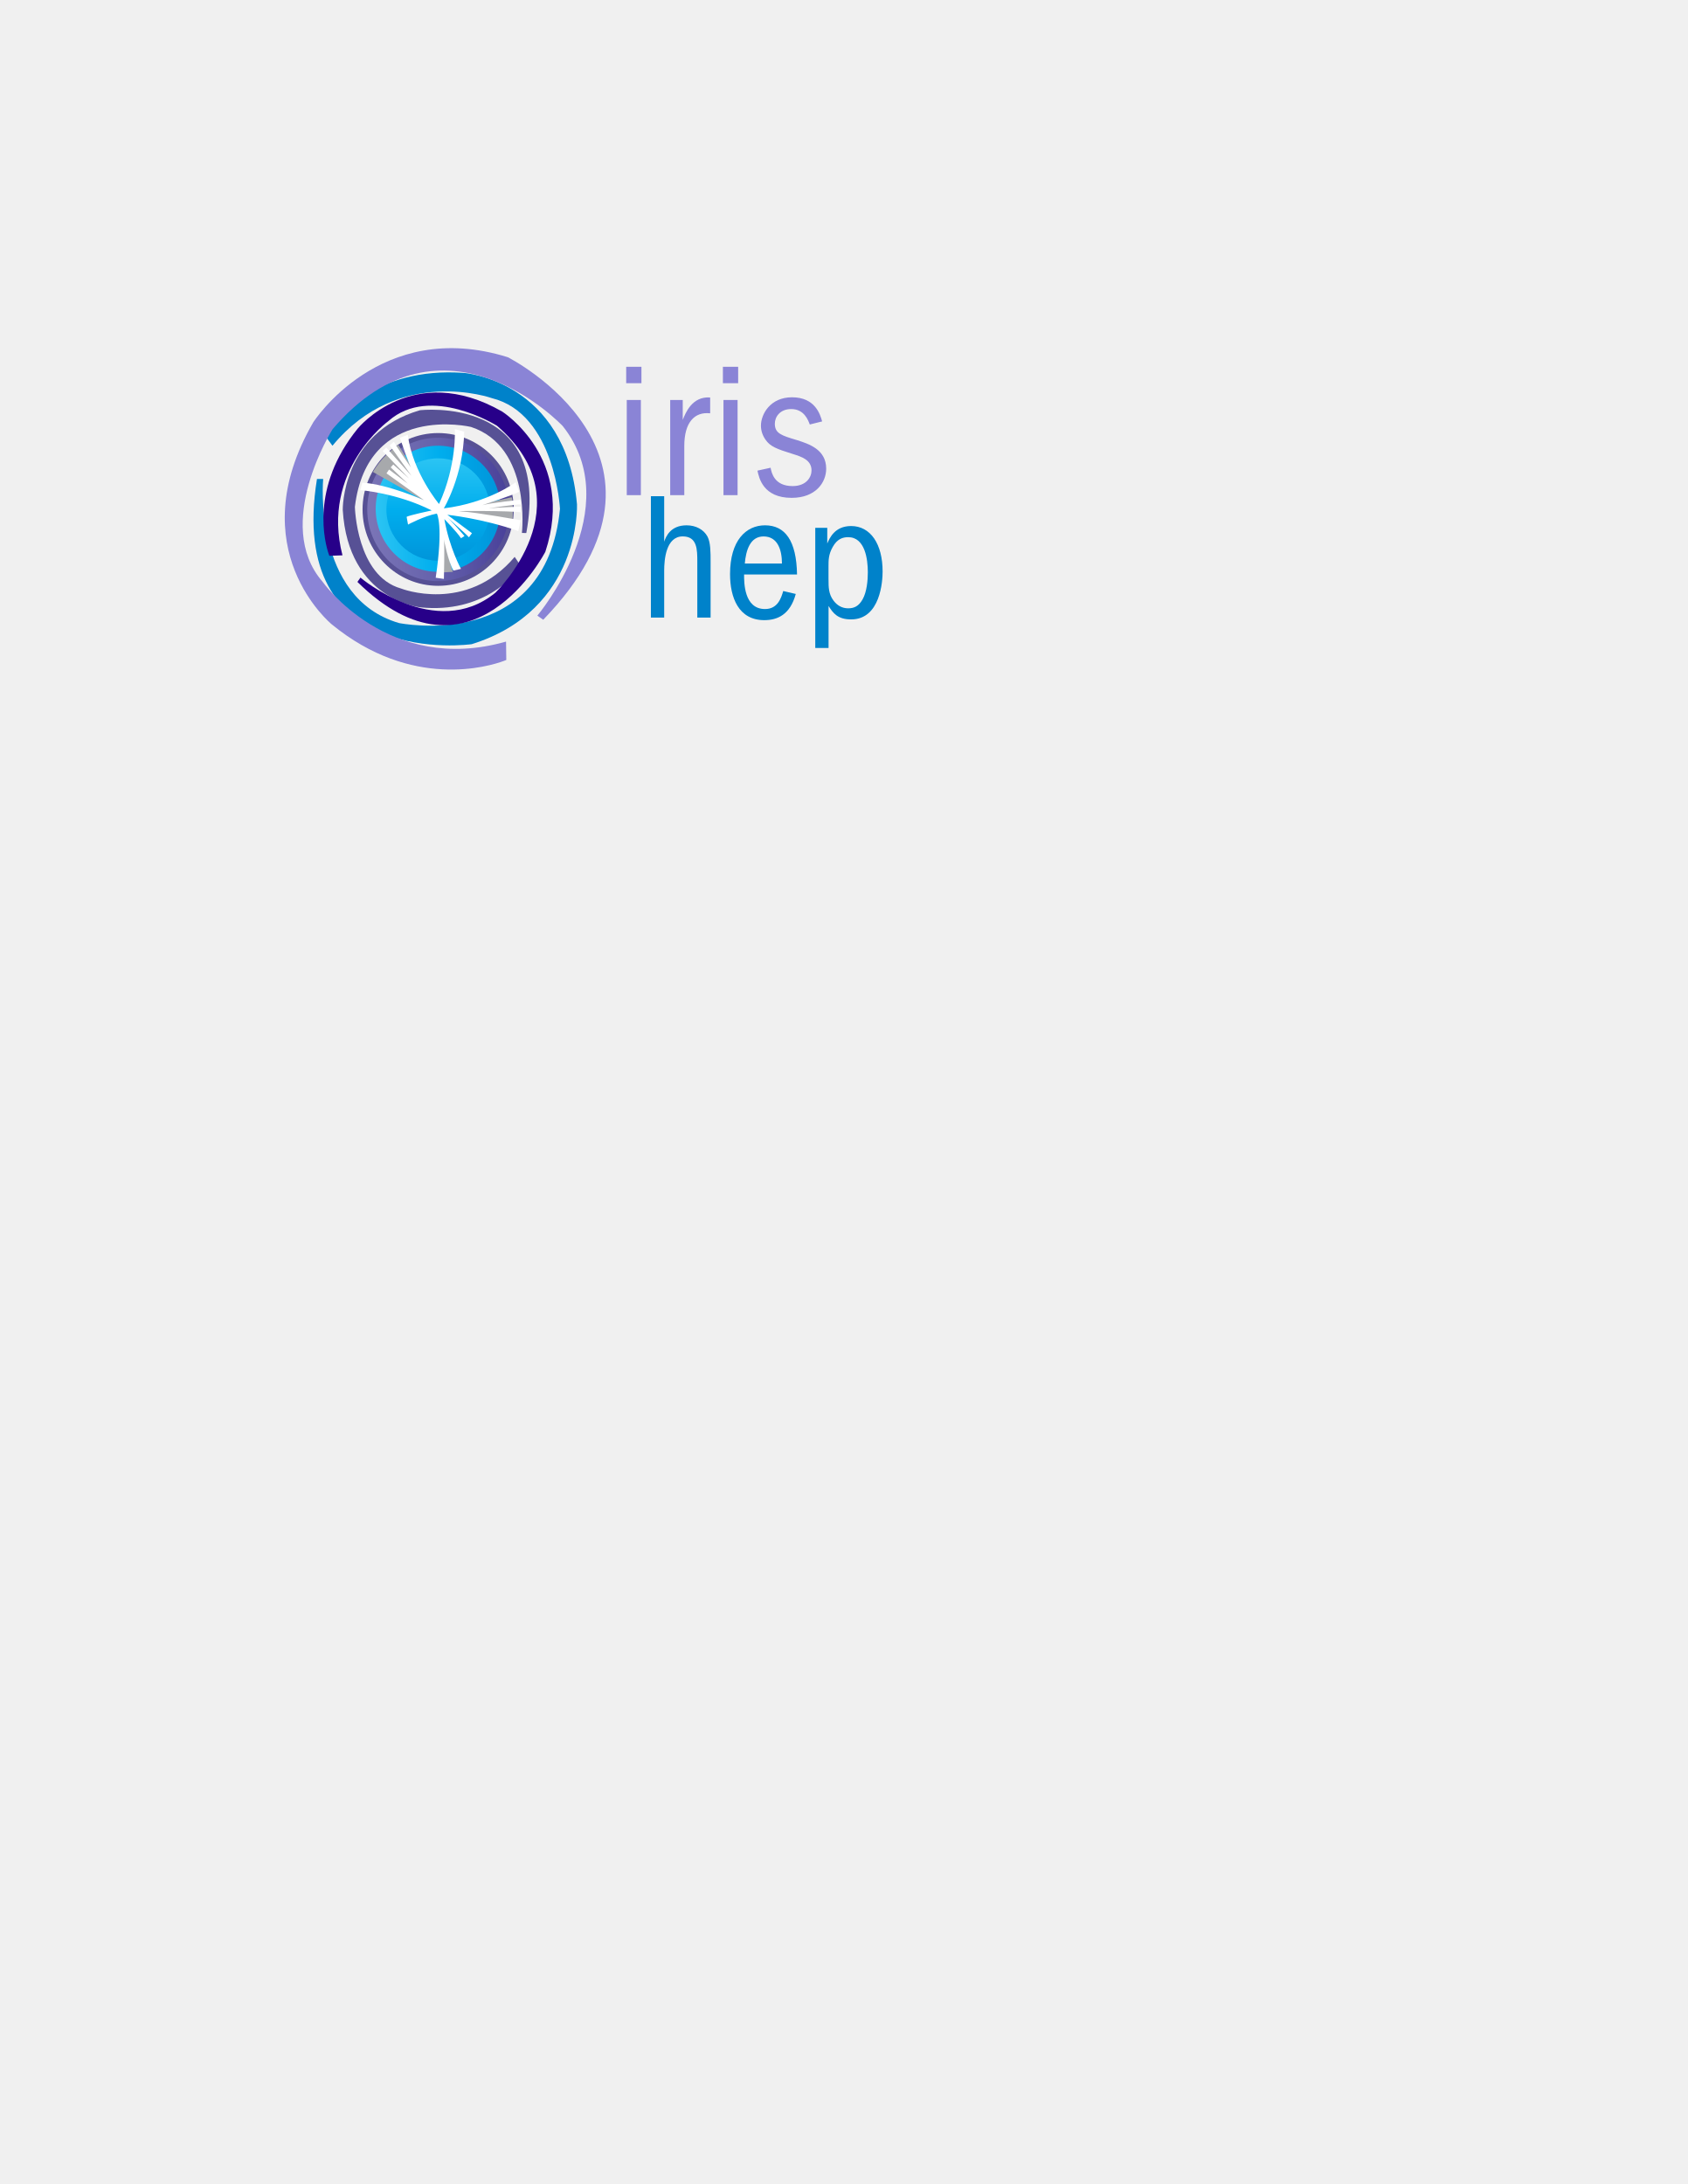
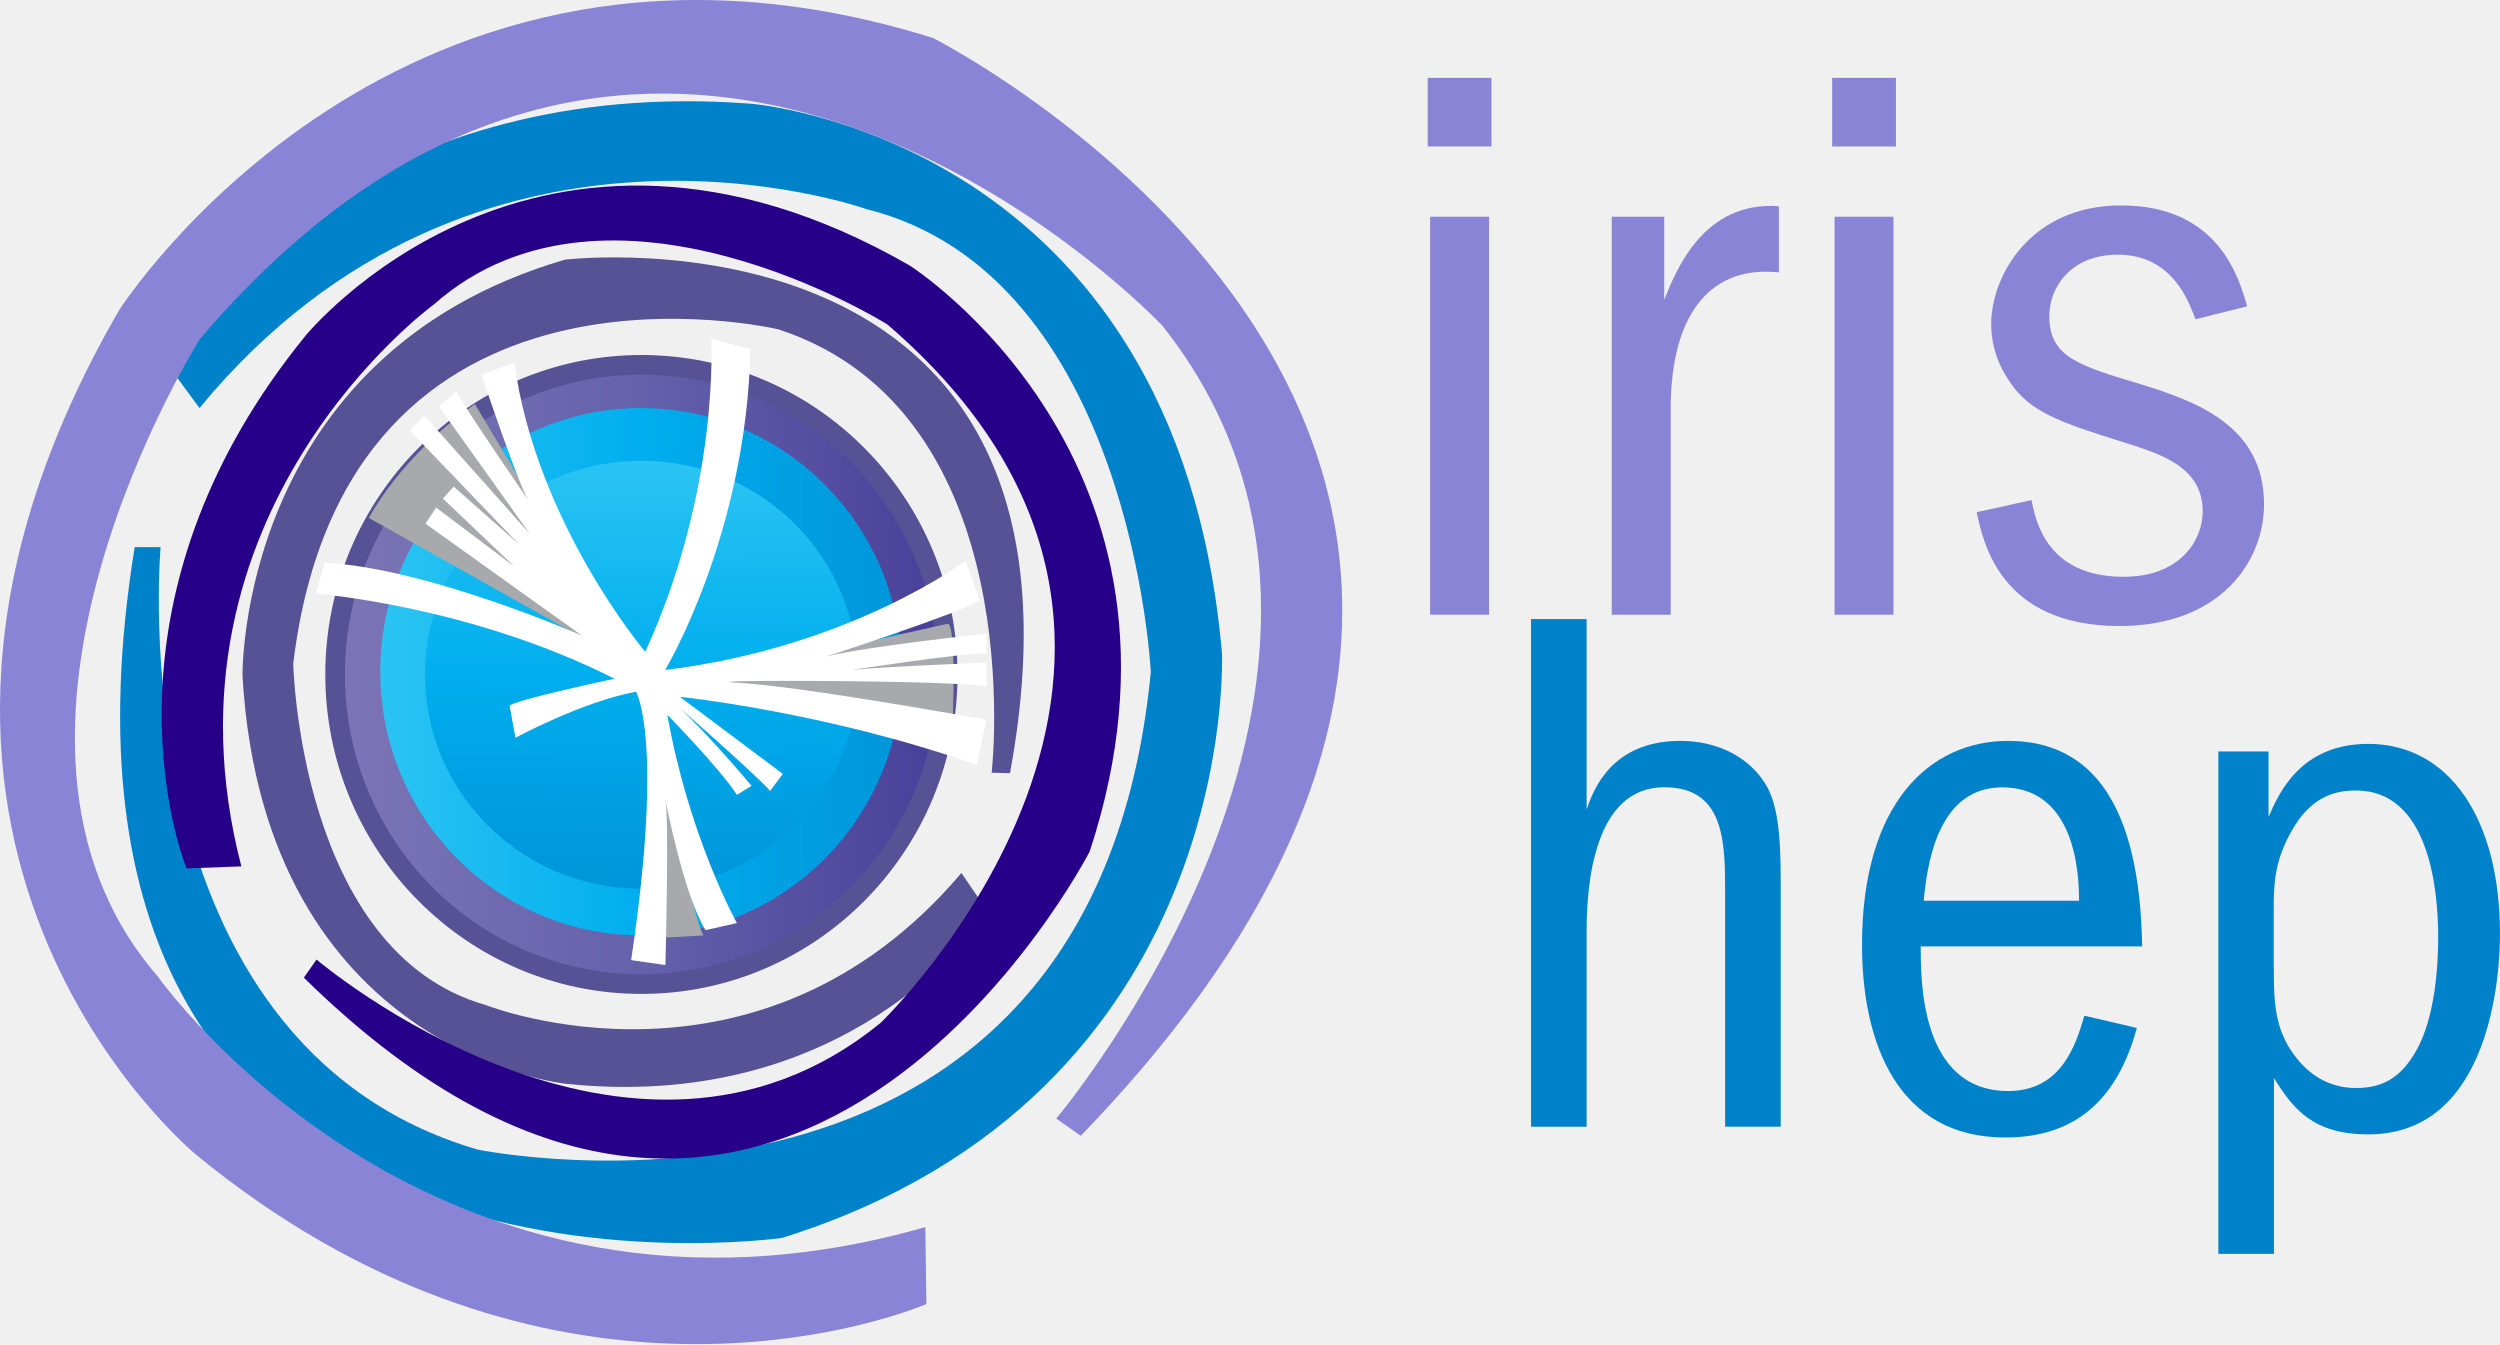
- <svg xmlns="http://www.w3.org/2000/svg" xmlns:xlink="http://www.w3.org/1999/xlink" version="1.1" id="Layer_1" x="0px" y="0px" viewBox="0 0 612 792" style="enable-background:new 0 0 612 792;" xml:space="preserve">
-   <style type="text/css">
+ <svg xmlns="http://www.w3.org/2000/svg" xmlns:xlink="http://www.w3.org/1999/xlink" version="1.1" id="Layer_1" x="0px" y="0px" viewBox="0 0 216.777 116.55" xml:space="preserve" width="216.777" height="116.55">
+   <defs id="defs26" />
+   <style type="text/css" id="style1">
	.st0{fill:url(#SVGID_1_);stroke:#575195;stroke-width:1.7;stroke-miterlimit:10;}
	.st1{fill:#0082CA;}
	.st2{fill:#575195;}
	.st3{fill:#270089;}
	.st4{fill:#8A84D6;}
	.st5{fill:url(#SVGID_4_);}
	.st6{fill:url(#SVGID_5_);}
	.st7{clip-path:url(#SVGID_7_);}
	.st8{clip-path:url(#SVGID_9_);fill:#A7A9AC;}
	.st9{clip-path:url(#SVGID_11_);}
	.st10{clip-path:url(#SVGID_13_);fill:#FFFFFF;}
</style>
-   <linearGradient id="SVGID_1_" gradientUnits="userSpaceOnUse" x1="132.305" y1="184.737" x2="185.435" y2="184.737">
-     <stop offset="0" style="stop-color:#7C76B7" />
-     <stop offset="0.5" style="stop-color:#6561AB" />
-     <stop offset="1" style="stop-color:#483F99" />
+   <linearGradient id="SVGID_1_" gradientUnits="userSpaceOnUse" x1="132.305" y1="184.737" x2="185.435" y2="184.737" gradientTransform="translate(-103.2526,-126.2575)">
+     <stop offset="0" style="stop-color:#7C76B7" id="stop1" />
+     <stop offset="0.5" style="stop-color:#6561AB" id="stop2" />
+     <stop offset="1" style="stop-color:#483F99" id="stop3" />
  </linearGradient>
-   <ellipse class="st0" cx="158.87" cy="184.74" rx="26.56" ry="26.85" />
-   <g>
-     <defs>
+   <ellipse class="st0" cx="55.617" cy="58.483" rx="26.56" ry="26.85" id="ellipse3" style="fill:url(#SVGID_1_)" />
+   <g id="g3" transform="translate(-103.2526,-126.2575)">
+     <defs id="defs3">
      <rect id="SVGID_2_" x="122.68" y="151.11" width="74.34" height="64.96" />
    </defs>
    <clipPath id="SVGID_3_">
-       <use xlink:href="#SVGID_2_" style="overflow:visible;" />
+       <use xlink:href="#SVGID_2_" style="overflow:visible" id="use3" />
    </clipPath>
  </g>
-   <path class="st1" d="M117.18,157.05c0,0,0.15-0.24,0.46-0.68c2.78-3.94,18.28-23.54,50.6-21.13c0,0,37.04,2.68,40.97,47.65  c0,0,1.68,38.27-38.16,50.71c0,0-67.34,9.57-56.12-59.9h2.25c0,0-3.93,43.06,27.5,52.24c0,0,53.31,10.96,58.36-41.41  c0,0-1.68-34.44-24.69-40.15c0,0-33.67-12.02-57.8,17.26" />
-   <path class="st2" d="M188.92,205.34c0,0-0.11,0.18-0.34,0.49c-2.04,2.81-13.38,16.76-36.21,14.41c0,0-26.16-2.63-28.09-35.36  c0,0-0.46-27.82,27.97-36.11c0,0,47.84-5.7,38.58,44.53l-1.59-0.04c0,0,3.6-31.19-18.47-38.44c0,0-37.52-8.95-42.09,28.98  c0,0,0.54,25.04,16.71,29.61c0,0,23.6,9.35,41.23-11.46" />
-   <path class="st3" d="M119.43,201.56c0,0-0.09-0.22-0.24-0.65c-1.31-3.82-6.98-23.99,10.53-45.51c0,0,20.01-24.71,52.4-6.13  c0,0,26.76,16.98,15.62,50.82c0,0-26.59,51.77-68.14,10.94l1.1-1.57c0,0,27.24,23.18,48.9,5.5c0,0,33.6-32.19,0.6-60.57  c0,0-24.16-15.16-39.33-1.73c0,0-24.68,17.91-16.69,48.72" />
-   <path class="st4" d="M183.58,239.33c0,0-0.31,0.14-0.9,0.35c-5.3,1.96-33.29,10.58-62.38-13.26c0,0-33.39-27.23-6.71-73.28  c0,0,24.28-38.09,70.56-23.59c0,0,70.46,35.57,12.82,95.19l-2.13-1.49c0,0,32.85-38.97,9.2-68.75c0,0-43.25-46.05-83.46,1.16  c0,0-21.69,34.39-3.69,55.21c0,0,23.87,34.01,66.6,21.79" />
-   <g>
-     <path class="st4" d="M227.05,138.96v-5.95h5.53v5.95H227.05z M232.37,145.05v34.51h-5.11v-34.51H232.37z" />
-     <path class="st4" d="M247.56,145.05v7.21c0.98-2.45,3.36-8.61,9.94-8.12v5.74c-5.67-0.63-9.38,3.29-9.38,11.83v17.85h-5.11v-34.51   H247.56z" />
-     <path class="st4" d="M262.12,138.96v-5.95h5.53v5.95H262.12z M267.44,145.05v34.51h-5.11v-34.51H267.44z" />
-     <path class="st4" d="M293.62,153.94c-0.56-1.47-1.96-5.6-6.72-5.6c-4.06,0-5.95,2.8-5.95,5.32c0,3.5,2.38,4.27,8.05,5.95   c4.41,1.4,10.57,3.43,10.57,10.36c0,4.97-3.78,10.57-12.53,10.57c-10.36,0-11.83-7.28-12.39-9.87l4.76-1.05   c0.35,1.82,1.33,6.65,7.98,6.65c4.97,0,6.86-3.22,6.86-5.67c0-3.85-3.64-4.97-6.72-5.95c-5.88-1.82-8.26-2.73-9.94-5.18   c-1.05-1.47-1.68-3.22-1.68-5.11c0-4.13,3.36-10.29,11.27-10.29c8.4,0,10.22,6.23,10.92,8.75L293.62,153.94z" />
+   <path class="st1" d="m 13.927,30.793 c 0,0 0.15,-0.24 0.46,-0.68 2.78,-3.94 18.28,-23.54 50.6,-21.13 0,0 37.04,2.68 40.97,47.65 0,0 1.68,38.27 -38.16,50.71 0,0 -67.34,9.57 -56.12,-59.9 h 2.25 c 0,0 -3.93,43.06 27.5,52.24 0,0 53.31,10.96 58.36,-41.41 0,0 -1.68,-34.44 -24.69,-40.15 0,0 -33.67,-12.02 -57.8,17.26" id="path3" />
+   <path class="st2" d="m 85.667,79.083 c 0,0 -0.11,0.18 -0.34,0.49 -2.04,2.81 -13.38,16.76 -36.21,14.41 0,0 -26.16,-2.63 -28.09,-35.36 0,0 -0.46,-27.82 27.97,-36.11 0,0 47.84,-5.7 38.58,44.53 l -1.59,-0.04 c 0,0 3.6,-31.19 -18.47,-38.44 0,0 -37.52,-8.95 -42.09,28.98 0,0 0.54,25.04 16.71,29.61 0,0 23.6,9.35 41.23,-11.46" id="path4" />
+   <path class="st3" d="m 16.177,75.303 c 0,0 -0.09,-0.22 -0.24,-0.65 -1.31,-3.82 -6.98,-23.99 10.53,-45.51 0,0 20.01,-24.71 52.4,-6.13 0,0 26.76,16.98 15.62,50.82 0,0 -26.59,51.77 -68.14,10.94 l 1.1,-1.57 c 0,0 27.24,23.18 48.9,5.5 0,0 33.6,-32.19 0.6,-60.57 0,0 -24.16,-15.16 -39.33,-1.73 0,0 -24.68,17.91 -16.69,48.72" id="path5" />
+   <path class="st4" d="m 80.327,113.073 c 0,0 -0.31,0.14 -0.9,0.35 -5.3,1.96 -33.29,10.58 -62.38,-13.26 0,0 -33.39,-27.23 -6.71,-73.28 0,0 24.28,-38.09 70.56,-23.59 0,0 70.46,35.57 12.82,95.19 l -2.13,-1.49 c 0,0 32.85,-38.97 9.2,-68.75 0,0 -43.25,-46.05 -83.46,1.16 0,0 -21.69,34.39 -3.69,55.21 0,0 23.87,34.01 66.6,21.79" id="path6" />
+   <g id="g10" transform="translate(-103.2526,-126.2575)">
+     <path class="st4" d="m 227.05,138.96 v -5.95 h 5.53 v 5.95 z m 5.32,6.09 v 34.51 h -5.11 v -34.51 z" id="path7" />
+     <path class="st4" d="m 247.56,145.05 v 7.21 c 0.98,-2.45 3.36,-8.61 9.94,-8.12 v 5.74 c -5.67,-0.63 -9.38,3.29 -9.38,11.83 v 17.85 h -5.11 v -34.51 z" id="path8" />
+     <path class="st4" d="m 262.12,138.96 v -5.95 h 5.53 v 5.95 z m 5.32,6.09 v 34.51 h -5.11 v -34.51 z" id="path9" />
+     <path class="st4" d="m 293.62,153.94 c -0.56,-1.47 -1.96,-5.6 -6.72,-5.6 -4.06,0 -5.95,2.8 -5.95,5.32 0,3.5 2.38,4.27 8.05,5.95 4.41,1.4 10.57,3.43 10.57,10.36 0,4.97 -3.78,10.57 -12.53,10.57 -10.36,0 -11.83,-7.28 -12.39,-9.87 l 4.76,-1.05 c 0.35,1.82 1.33,6.65 7.98,6.65 4.97,0 6.86,-3.22 6.86,-5.67 0,-3.85 -3.64,-4.97 -6.72,-5.95 -5.88,-1.82 -8.26,-2.73 -9.94,-5.18 -1.05,-1.47 -1.68,-3.22 -1.68,-5.11 0,-4.13 3.36,-10.29 11.27,-10.29 8.4,0 10.22,6.23 10.92,8.75 z" id="path10" />
  </g>
-   <g>
-     <path class="st1" d="M240.83,179.94v16.5c0.59-1.72,2.18-5.94,8.12-5.94c3.37,0,6.2,1.52,7.59,4.09c1.12,2.18,1.12,5.61,1.12,9.17   v20.19h-4.82v-20.19c0-4.42,0-9.24-5.28-9.24c-6.07,0-6.73,8.38-6.73,12.41v17.03h-4.82v-44.02H240.83z" />
-     <path class="st1" d="M269.8,208.32c0,2.84-0.07,12.54,7.59,12.54c4.62,0,5.87-4.03,6.6-6.53l4.55,1.06   c-2.05,7.59-6.73,9.5-11.42,9.5c-9.31,0-12.41-8.18-12.41-16.7c0-12.21,5.81-17.69,12.67-17.69c7.33,0,11.42,5.61,11.62,17.82   H269.8z M283.53,204.36c0-4.88-1.52-9.83-6.67-9.83c-4.95,0-6.4,5.21-6.8,9.83H283.53z" />
-     <path class="st1" d="M299.96,191.42v5.68c0.86-1.98,2.71-6.34,8.65-6.34c7,0,11.42,6.47,11.42,16.5c0,3.3-0.73,17.36-11.42,17.36   c-4.82,0-6.53-2.24-8.18-4.88v15.24h-4.82v-43.56H299.96z M300.42,210.17c0,2.71,0,5.21,1.78,7.59c1.32,1.78,3.1,2.84,5.35,2.84   c2.18,0,3.83-0.79,5.21-3.23c1.58-2.77,1.91-7.06,1.91-9.83c0-4.69-0.99-12.74-7.13-12.74c-1.91,0-3.96,0.59-5.61,3.56   c-1.52,2.71-1.52,4.75-1.52,6.93V210.17z" />
+   <g id="g13" transform="translate(-103.2526,-126.2575)">
+     <path class="st1" d="m 240.83,179.94 v 16.5 c 0.59,-1.72 2.18,-5.94 8.12,-5.94 3.37,0 6.2,1.52 7.59,4.09 1.12,2.18 1.12,5.61 1.12,9.17 v 20.19 h -4.82 v -20.19 c 0,-4.42 0,-9.24 -5.28,-9.24 -6.07,0 -6.73,8.38 -6.73,12.41 v 17.03 h -4.82 v -44.02 z" id="path11" />
+     <path class="st1" d="m 269.8,208.32 c 0,2.84 -0.07,12.54 7.59,12.54 4.62,0 5.87,-4.03 6.6,-6.53 l 4.55,1.06 c -2.05,7.59 -6.73,9.5 -11.42,9.5 -9.31,0 -12.41,-8.18 -12.41,-16.7 0,-12.21 5.81,-17.69 12.67,-17.69 7.33,0 11.42,5.61 11.62,17.82 z m 13.73,-3.96 c 0,-4.88 -1.52,-9.83 -6.67,-9.83 -4.95,0 -6.4,5.21 -6.8,9.83 z" id="path12" />
+     <path class="st1" d="m 299.96,191.42 v 5.68 c 0.86,-1.98 2.71,-6.34 8.65,-6.34 7,0 11.42,6.47 11.42,16.5 0,3.3 -0.73,17.36 -11.42,17.36 -4.82,0 -6.53,-2.24 -8.18,-4.88 v 15.24 h -4.82 v -43.56 z m 0.46,18.75 c 0,2.71 0,5.21 1.78,7.59 1.32,1.78 3.1,2.84 5.35,2.84 2.18,0 3.83,-0.79 5.21,-3.23 1.58,-2.77 1.91,-7.06 1.91,-9.83 0,-4.69 -0.99,-12.74 -7.13,-12.74 -1.91,0 -3.96,0.59 -5.61,3.56 -1.52,2.71 -1.52,4.75 -1.52,6.93 v 4.88 z" id="path13" />
  </g>
-   <linearGradient id="SVGID_4_" gradientUnits="userSpaceOnUse" x1="136.231" y1="184.499" x2="181.458" y2="184.499">
-     <stop offset="0" style="stop-color:#2BC4F3" />
-     <stop offset="0.5" style="stop-color:#00AEEE" />
-     <stop offset="1" style="stop-color:#0095DA" />
+   <linearGradient id="SVGID_4_" gradientUnits="userSpaceOnUse" x1="136.231" y1="184.499" x2="181.458" y2="184.499" gradientTransform="translate(-103.2526,-126.2575)">
+     <stop offset="0" style="stop-color:#2BC4F3" id="stop13" />
+     <stop offset="0.5" style="stop-color:#00AEEE" id="stop14" />
+     <stop offset="1" style="stop-color:#0095DA" id="stop15" />
  </linearGradient>
-   <ellipse class="st5" cx="158.84" cy="184.5" rx="22.61" ry="22.86" />
-   <linearGradient id="SVGID_5_" gradientUnits="userSpaceOnUse" x1="140.315" y1="184.763" x2="177.425" y2="184.763" gradientTransform="matrix(-6.731633e-03 1 -1 -6.731633e-03 344.6977 27.1403)">
-     <stop offset="0" style="stop-color:#2BC4F3" />
-     <stop offset="0.5" style="stop-color:#00AEEE" />
-     <stop offset="1" style="stop-color:#0095DA" />
+   <ellipse class="st5" cx="55.587" cy="58.243" rx="22.61" ry="22.86" id="ellipse15" style="fill:url(#SVGID_4_)" />
+   <linearGradient id="SVGID_5_" gradientUnits="userSpaceOnUse" x1="140.315" y1="184.763" x2="177.425" y2="184.763" gradientTransform="matrix(-0.00673163,1,-1,-0.00673163,241.4451,-99.11719)">
+     <stop offset="0" style="stop-color:#2BC4F3" id="stop16" />
+     <stop offset="0.5" style="stop-color:#00AEEE" id="stop17" />
+     <stop offset="1" style="stop-color:#0095DA" id="stop18" />
  </linearGradient>
-   <path class="st6" d="M158.74,203.32c-10.36-0.07-18.7-8.43-18.63-18.68c0.07-10.25,8.52-18.5,18.88-18.43  c10.36,0.07,18.7,8.43,18.63,18.68C177.56,195.14,169.1,203.39,158.74,203.32z" />
-   <g>
-     <g>
-       <defs>
+   <path class="st6" d="m 55.487,77.063 c -10.36,-0.07 -18.7,-8.43 -18.63,-18.68 0.07,-10.25 8.52,-18.5 18.88,-18.43 10.36,0.07 18.7,8.43 18.63,18.68 -0.06,10.25 -8.52,18.5 -18.88,18.43 z" id="path18" style="fill:url(#SVGID_5_)" />
+   <g id="g23" transform="translate(-103.2526,-126.2575)">
+     <g id="g22">
+       <defs id="defs18">
        <rect id="SVGID_6_" x="120.28" y="135.03" width="109.75" height="147.68" />
      </defs>
      <clipPath id="SVGID_7_">
-         <use xlink:href="#SVGID_6_" style="overflow:visible;" />
+         <use xlink:href="#SVGID_6_" style="overflow:visible" id="use18" />
      </clipPath>
-       <g class="st7">
-         <defs>
+       <g class="st7" clip-path="url(#SVGID_7_)" id="g21">
+         <defs id="defs19">
          <rect id="SVGID_8_" x="120.28" y="135.03" width="109.75" height="147.68" />
        </defs>
        <clipPath id="SVGID_9_">
-           <use xlink:href="#SVGID_8_" style="overflow:visible;" />
+           <use xlink:href="#SVGID_8_" style="overflow:visible" id="use19" />
        </clipPath>
-         <path class="st8" d="M144.43,161.29l3.71,6.23l10.6,16.85l-23.5-13.2C135.24,171.17,137.96,165.84,144.43,161.29" />
-         <path class="st8" d="M185.48,180.33l-22.82,5.11c0,0,20.95,2.18,23.21,2.99C185.87,188.43,186.18,180.89,185.48,180.33" />
-         <path class="st8" d="M160.16,191.58c0,0,3.64,15.79,4.11,15.79l-3.96,0.22L160.16,191.58z" />
+         <path class="st8" d="m 144.43,161.29 3.71,6.23 10.6,16.85 -23.5,-13.2 c 0,0 2.72,-5.33 9.19,-9.88" clip-path="url(#SVGID_9_)" id="path19" />
+         <path class="st8" d="m 185.48,180.33 -22.82,5.11 c 0,0 20.95,2.18 23.21,2.99 0,0 0.31,-7.54 -0.39,-8.1" clip-path="url(#SVGID_9_)" id="path20" />
+         <path class="st8" d="m 160.16,191.58 c 0,0 3.64,15.79 4.11,15.79 l -3.96,0.22 z" clip-path="url(#SVGID_9_)" id="path21" />
      </g>
    </g>
  </g>
-   <g>
-     <g>
-       <defs>
+   <g id="g26" transform="translate(-103.2526,-126.2575)">
+     <g id="g25">
+       <defs id="defs23">
        <rect id="SVGID_10_" x="117.28" y="131.45" width="119.65" height="158.28" />
      </defs>
      <clipPath id="SVGID_11_">
-         <use xlink:href="#SVGID_10_" style="overflow:visible;" />
+         <use xlink:href="#SVGID_10_" style="overflow:visible" id="use23" />
      </clipPath>
-       <g class="st9">
-         <defs>
+       <g class="st9" clip-path="url(#SVGID_11_)" id="g24">
+         <defs id="defs24">
          <rect id="SVGID_12_" x="117.28" y="131.45" width="119.65" height="158.28" />
        </defs>
        <clipPath id="SVGID_13_">
-           <use xlink:href="#SVGID_12_" style="overflow:visible;" />
+           <use xlink:href="#SVGID_12_" style="overflow:visible" id="use24" />
        </clipPath>
-         <path class="st10" d="M145.01,158.77c0,0,3.44,10.29,4.2,11.07c0,0-6.11-8.85-6.37-9.64l-1.53,1.3l7.9,11.07l-9.17-10.29     l-1.27,1.3l9.51,9.9l-5.69-5.03l-0.93,1.04l6.2,5.9l-6.79-5.12l-0.93,1.39l13.59,9.72c0,0-13.16-5.82-22.34-6.34l-0.76,2.69     c0,0,13.42,1.04,25.9,7.38c0,0-8.58,1.82-9.09,2.34l0.51,2.78c0,0,5.77-3.13,10.45-3.99c0,0,2.46,3.99-0.42,23.27l2.97,0.43     c0,0,0.34-12.76,0-14.32c0,0,1.61,8.33,3.48,11.29l2.72-0.61c0,0-4.16-7.47-6.03-18.06c0,0,4.59,4.69,6.03,6.94l1.27-0.78     c0,0-4.76-5.73-7.73-8.07c0,0,7.98,6.94,9.34,8.51l1.1-1.48c0,0-8.24-6.16-8.92-6.68c0,0,12.65,1.3,25.73,5.9l0.85-3.91     c0,0-16.22-2.94-21.57-3.21c-5.35-0.26,19.11-0.26,21.57,0.34v-2.08c0,0-8.34,0.3-11.69,0.63c0,0,10.24-1.58,11.69-1.41v-1.74     c0,0-10.62,1.13-13.93,2c0,0,11.72-3.82,13.33-4.86l-1.19-3.47c0,0-9.94,7.51-26.07,9.48c0,0,7.05-11.74,7.39-27.8l-3.4-0.95     c0,0,0.79,13.02-5.72,27.17c0,0-9.48-11.2-11.35-25.09L145.01,158.77z" />
+         <path class="st10" d="m 145.01,158.77 c 0,0 3.44,10.29 4.2,11.07 0,0 -6.11,-8.85 -6.37,-9.64 l -1.53,1.3 7.9,11.07 -9.17,-10.29 -1.27,1.3 9.51,9.9 -5.69,-5.03 -0.93,1.04 6.2,5.9 -6.79,-5.12 -0.93,1.39 13.59,9.72 c 0,0 -13.16,-5.82 -22.34,-6.34 l -0.76,2.69 c 0,0 13.42,1.04 25.9,7.38 0,0 -8.58,1.82 -9.09,2.34 l 0.51,2.78 c 0,0 5.77,-3.13 10.45,-3.99 0,0 2.46,3.99 -0.42,23.27 l 2.97,0.43 c 0,0 0.34,-12.76 0,-14.32 0,0 1.61,8.33 3.48,11.29 l 2.72,-0.61 c 0,0 -4.16,-7.47 -6.03,-18.06 0,0 4.59,4.69 6.03,6.94 l 1.27,-0.78 c 0,0 -4.76,-5.73 -7.73,-8.07 0,0 7.98,6.94 9.34,8.51 l 1.1,-1.48 c 0,0 -8.24,-6.16 -8.92,-6.68 0,0 12.65,1.3 25.73,5.9 l 0.85,-3.91 c 0,0 -16.22,-2.94 -21.57,-3.21 -5.35,-0.26 19.11,-0.26 21.57,0.34 v -2.08 c 0,0 -8.34,0.3 -11.69,0.63 0,0 10.24,-1.58 11.69,-1.41 v -1.74 c 0,0 -10.62,1.13 -13.93,2 0,0 11.72,-3.82 13.33,-4.86 L 187,174.87 c 0,0 -9.94,7.51 -26.07,9.48 0,0 7.05,-11.74 7.39,-27.8 l -3.4,-0.95 c 0,0 0.79,13.02 -5.72,27.17 0,0 -9.48,-11.2 -11.35,-25.09 z" clip-path="url(#SVGID_13_)" id="path24" />
      </g>
    </g>
  </g>
</svg>
